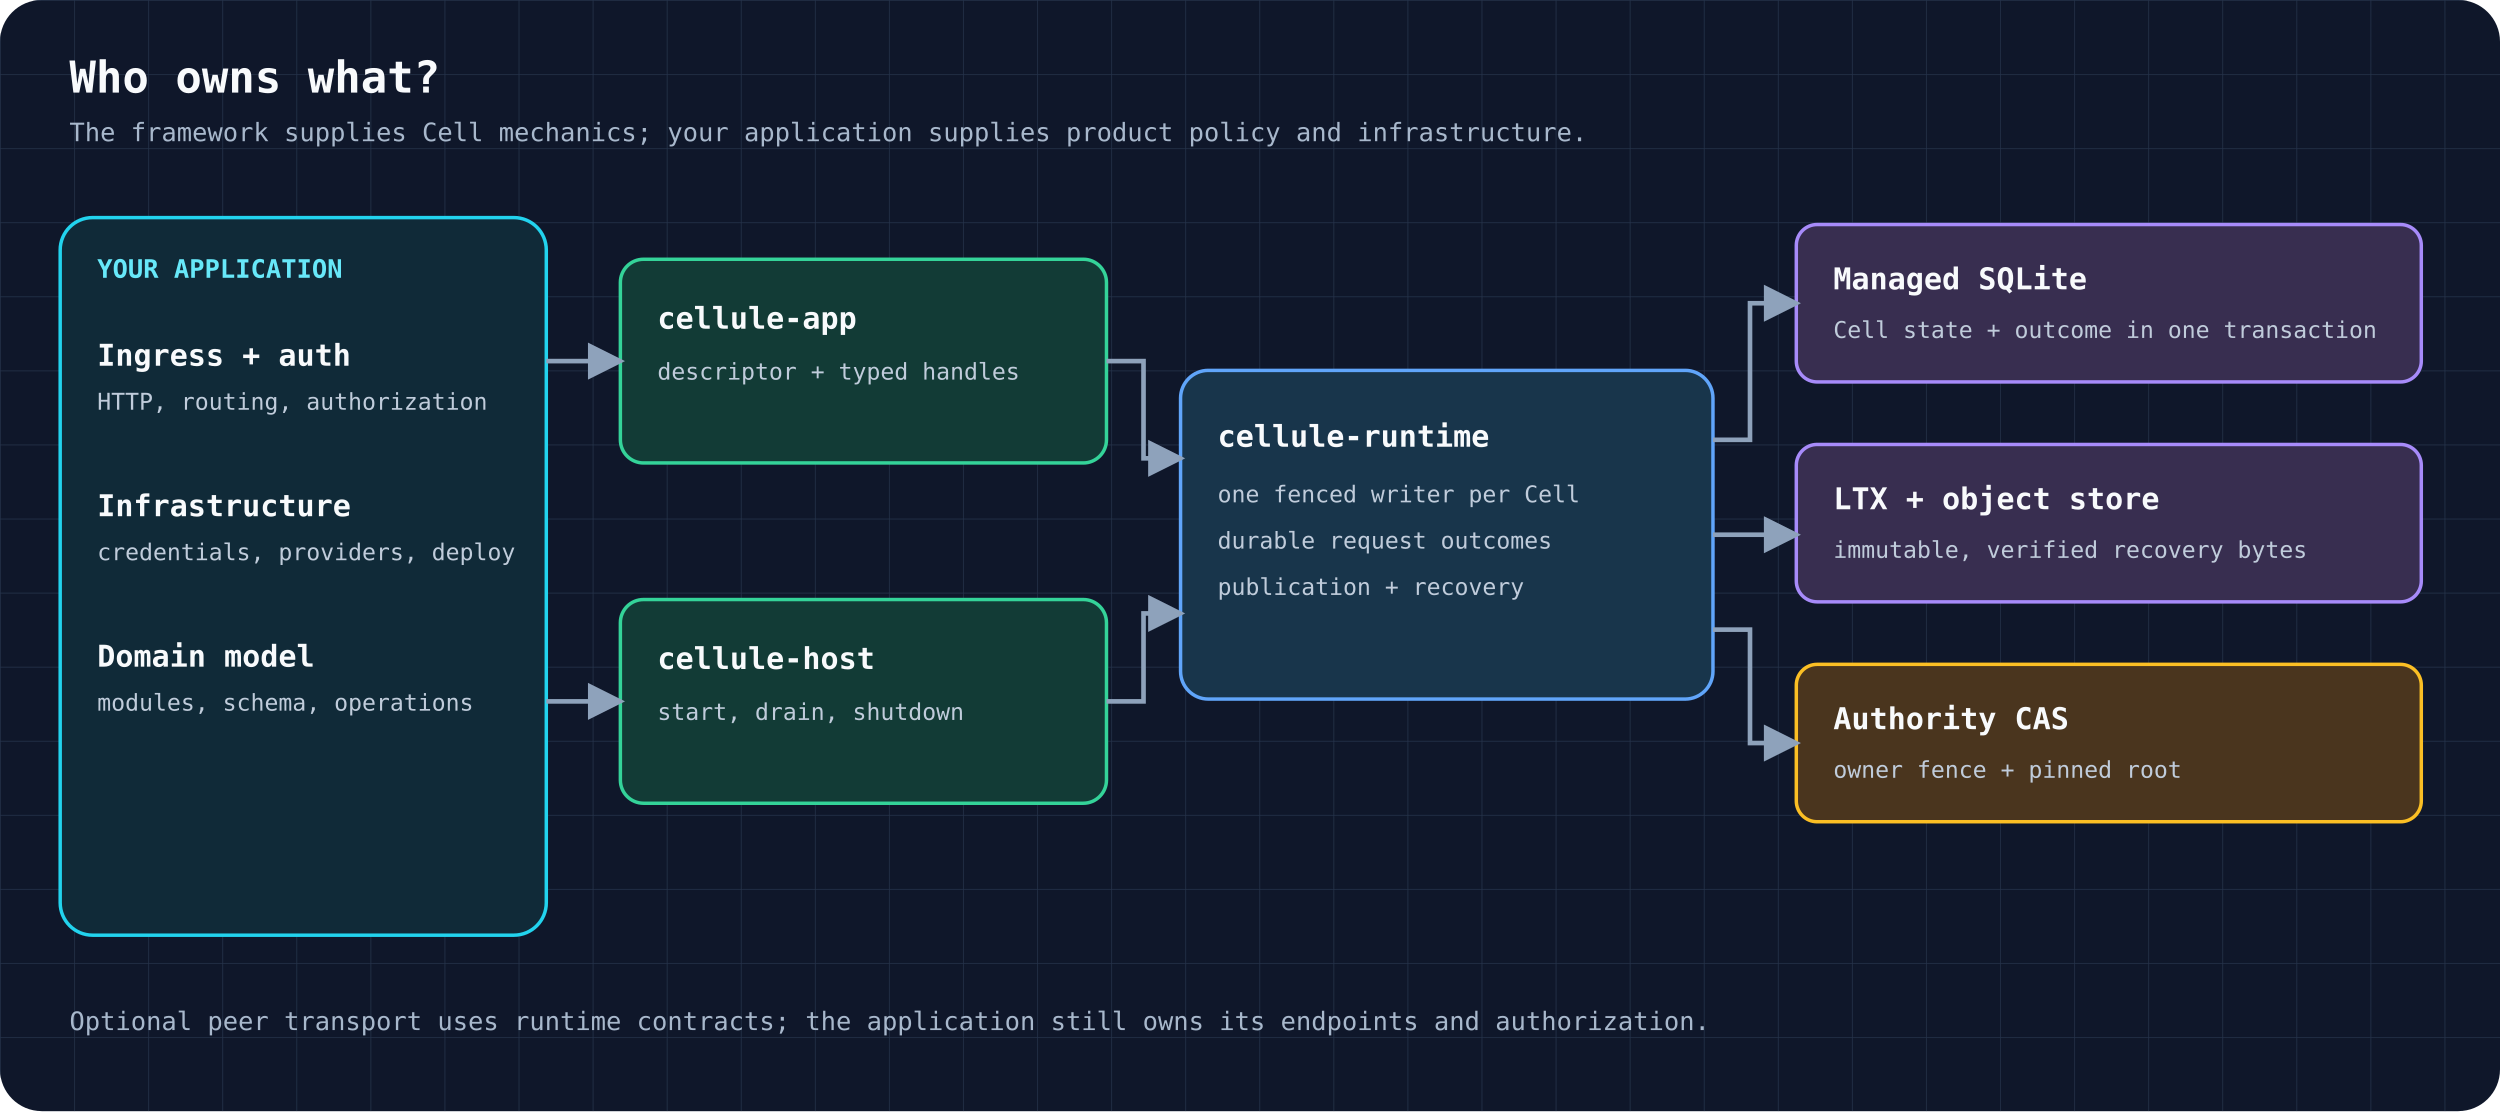
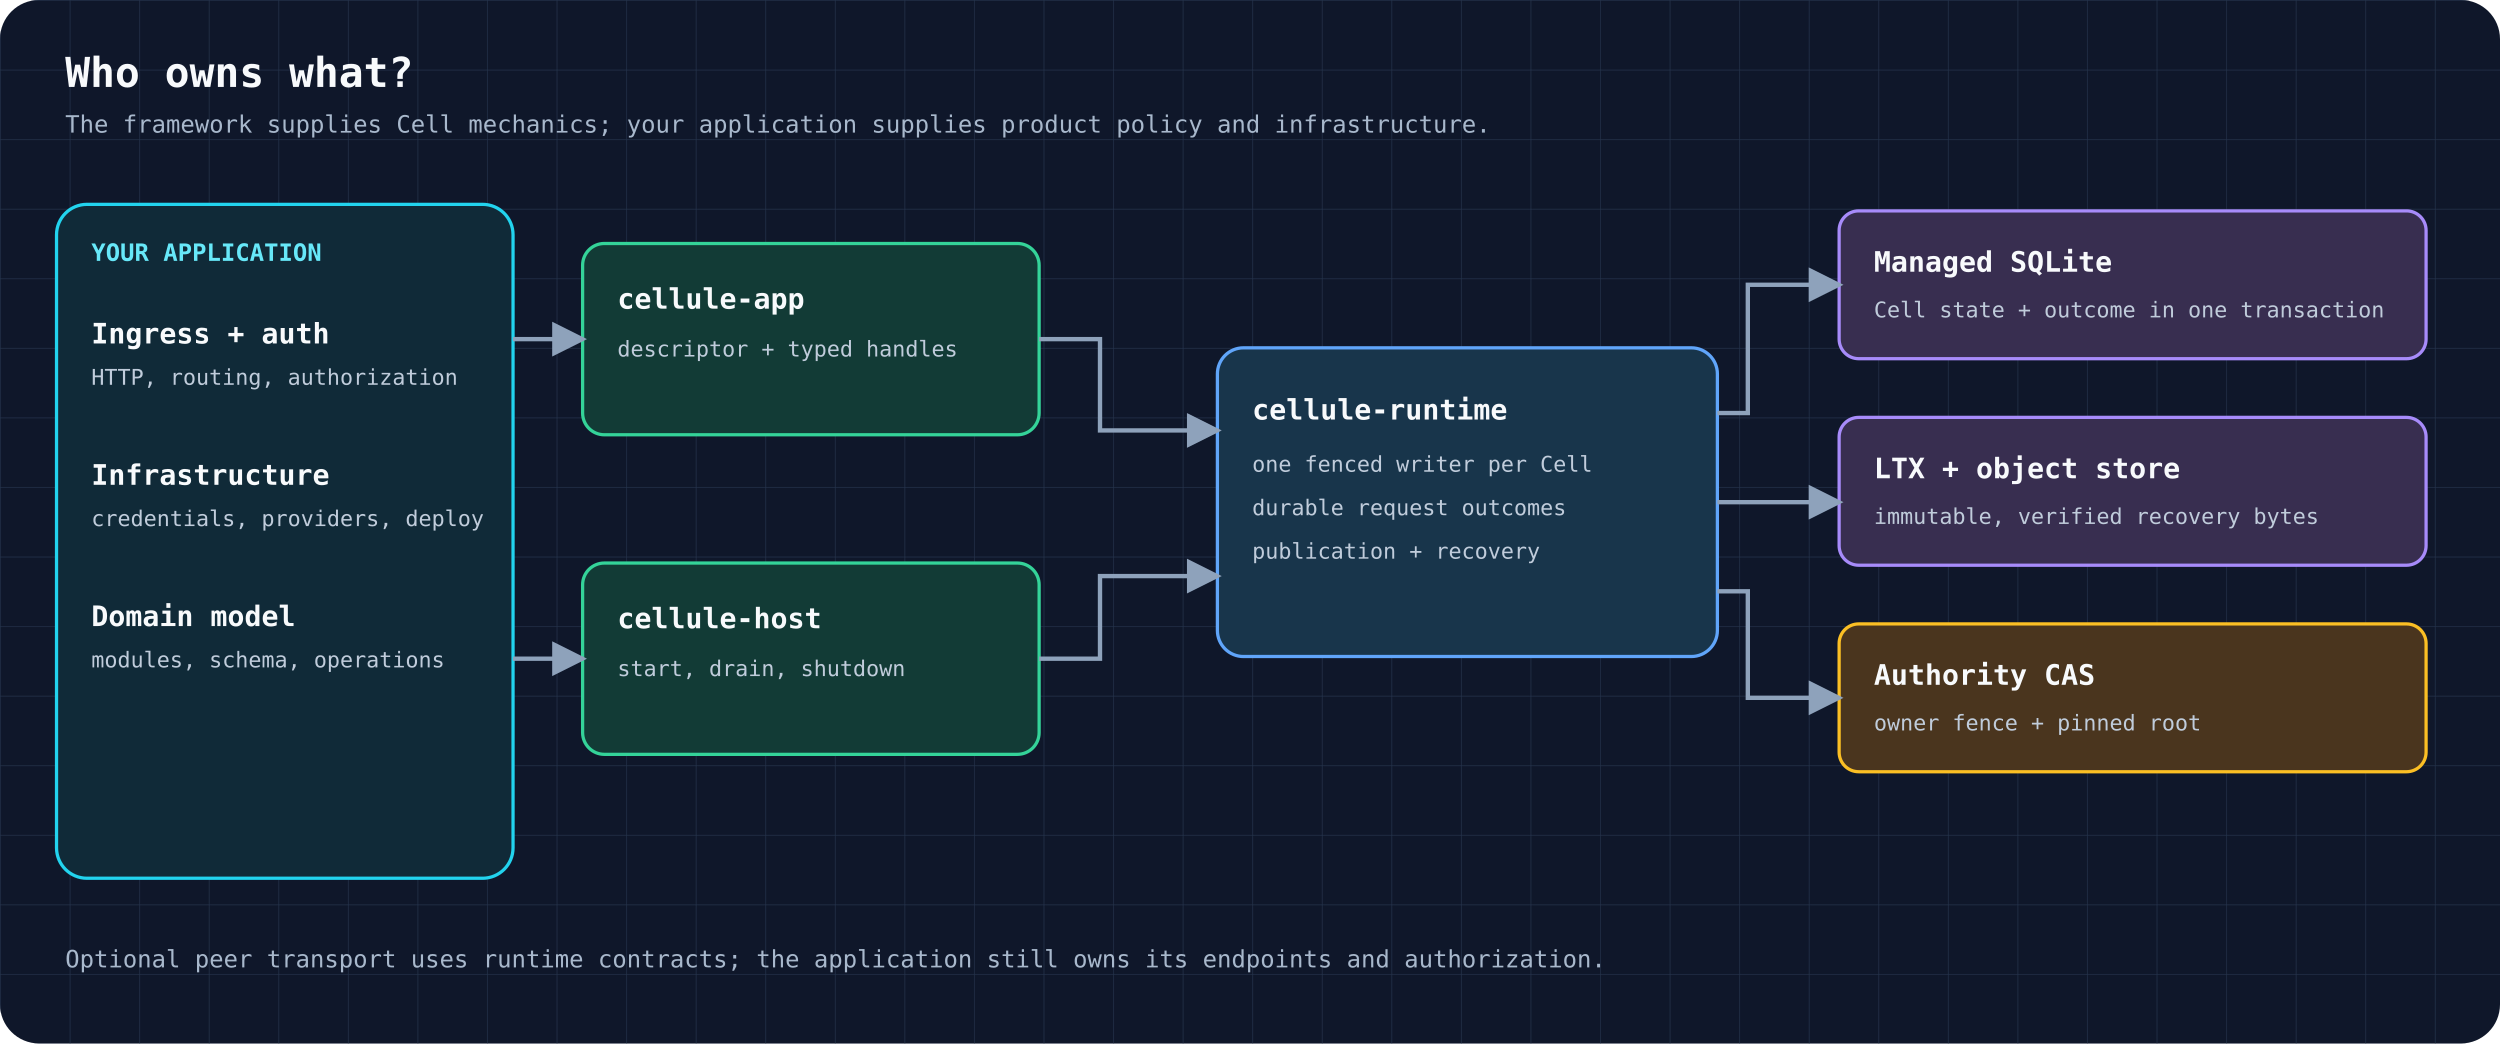
- <svg xmlns="http://www.w3.org/2000/svg" viewBox="0 0 1080 480" role="img" aria-labelledby="title desc">
+ <svg xmlns="http://www.w3.org/2000/svg" viewBox="0 0 1150 480" role="img" aria-labelledby="title desc">
  <defs>
    <pattern id="grid" width="32" height="32" patternUnits="userSpaceOnUse">
      <path d="M32 0H0V32" fill="none" stroke="#25334b" stroke-width=".6" />
    </pattern>
    <marker id="arrow" markerWidth="8" markerHeight="8" refX="7" refY="4" orient="auto">
      <path d="M0 0L8 4L0 8Z" fill="#8ea2bb" />
    </marker>
    <style>
      text{font-family:ui-monospace,SFMono-Regular,Menlo,Consolas,monospace}
      .title{font-size:19px;font-weight:700;fill:#f8fafc}.sub{font-size:11px;fill:#a8b8cc}
      .label{font-size:13px;font-weight:700;fill:#f8fafc}.detail{font-size:10px;fill:#c0ccdb}
      .edge{fill:none;stroke:#8ea2bb;stroke-width:2;marker-end:url(#arrow)}
    </style>
  </defs>
-   <rect width="1080" height="480" rx="18" fill="#0f172a" />
-   <rect width="1080" height="480" rx="18" fill="url(#grid)" />
+   <rect width="1150" height="480" rx="18" fill="#0f172a" />
+   <rect width="1150" height="480" rx="18" fill="url(#grid)" />
  <text x="30" y="40" class="title">Who owns what?</text>
  <text x="30" y="61" class="sub">The framework supplies Cell mechanics; your application supplies product policy and infrastructure.</text>
  <rect x="26" y="94" width="210" height="310" rx="14" fill="#102a38" stroke="#22d3ee" stroke-width="1.5" />
  <text x="42" y="120" fill="#67e8f9" font-size="11" font-weight="700">YOUR APPLICATION</text>
  <text x="42" y="158" class="label">Ingress + auth</text>
  <text x="42" y="177" class="detail">HTTP, routing, authorization</text>
  <text x="42" y="223" class="label">Infrastructure</text>
  <text x="42" y="242" class="detail">credentials, providers, deploy</text>
  <text x="42" y="288" class="label">Domain model</text>
  <text x="42" y="307" class="detail">modules, schema, operations</text>
  <rect x="268" y="112" width="210" height="88" rx="10" fill="#123b36" stroke="#34d399" stroke-width="1.5" />
  <text x="284" y="142" class="label">cellule-app</text>
  <text x="284" y="164" class="detail">descriptor + typed handles</text>
  <rect x="268" y="259" width="210" height="88" rx="10" fill="#123b36" stroke="#34d399" stroke-width="1.5" />
  <text x="284" y="289" class="label">cellule-host</text>
  <text x="284" y="311" class="detail">start, drain, shutdown</text>
-   <rect x="510" y="160" width="230" height="142" rx="12" fill="#18354b" stroke="#60a5fa" stroke-width="1.5" />
-   <text x="526" y="193" class="label">cellule-runtime</text>
-   <text x="526" y="217" class="detail">one fenced writer per Cell</text>
-   <text x="526" y="237" class="detail">durable request outcomes</text>
-   <text x="526" y="257" class="detail">publication + recovery</text>
-   <rect x="776" y="97" width="270" height="68" rx="9" fill="#382e50" stroke="#a78bfa" stroke-width="1.5" />
-   <text x="792" y="125" class="label">Managed SQLite</text>
-   <text x="792" y="146" class="detail">Cell state + outcome in one transaction</text>
-   <rect x="776" y="192" width="270" height="68" rx="9" fill="#382e50" stroke="#a78bfa" stroke-width="1.5" />
-   <text x="792" y="220" class="label">LTX + object store</text>
-   <text x="792" y="241" class="detail">immutable, verified recovery bytes</text>
-   <rect x="776" y="287" width="270" height="68" rx="9" fill="#4a351e" stroke="#fbbf24" stroke-width="1.5" />
-   <text x="792" y="315" class="label">Authority CAS</text>
-   <text x="792" y="336" class="detail">owner fence + pinned root</text>
+   <rect x="560" y="160" width="230" height="142" rx="12" fill="#18354b" stroke="#60a5fa" stroke-width="1.5" />
+   <text x="576" y="193" class="label">cellule-runtime</text>
+   <text x="576" y="217" class="detail">one fenced writer per Cell</text>
+   <text x="576" y="237" class="detail">durable request outcomes</text>
+   <text x="576" y="257" class="detail">publication + recovery</text>
+   <rect x="846" y="97" width="270" height="68" rx="9" fill="#382e50" stroke="#a78bfa" stroke-width="1.5" />
+   <text x="862" y="125" class="label">Managed SQLite</text>
+   <text x="862" y="146" class="detail">Cell state + outcome in one transaction</text>
+   <rect x="846" y="192" width="270" height="68" rx="9" fill="#382e50" stroke="#a78bfa" stroke-width="1.5" />
+   <text x="862" y="220" class="label">LTX + object store</text>
+   <text x="862" y="241" class="detail">immutable, verified recovery bytes</text>
+   <rect x="846" y="287" width="270" height="68" rx="9" fill="#4a351e" stroke="#fbbf24" stroke-width="1.5" />
+   <text x="862" y="315" class="label">Authority CAS</text>
+   <text x="862" y="336" class="detail">owner fence + pinned root</text>
  <path class="edge" d="M236 156H268" />
  <path class="edge" d="M236 303H268" />
-   <path class="edge" d="M478 156H494V198H510" />
-   <path class="edge" d="M478 303H494V265H510" />
-   <path class="edge" d="M740 190H756V131H776" />
-   <path class="edge" d="M740 231H776" />
-   <path class="edge" d="M740 272H756V321H776" />
+   <path class="edge" d="M478 156H506V198H560" />
+   <path class="edge" d="M478 303H506V265H560" />
+   <path class="edge" d="M790 190H804V131H846" />
+   <path class="edge" d="M790 231H846" />
+   <path class="edge" d="M790 272H804V321H846" />
  <text x="30" y="445" class="sub">Optional peer transport uses runtime contracts; the application still owns its endpoints and authorization.</text>
</svg>
